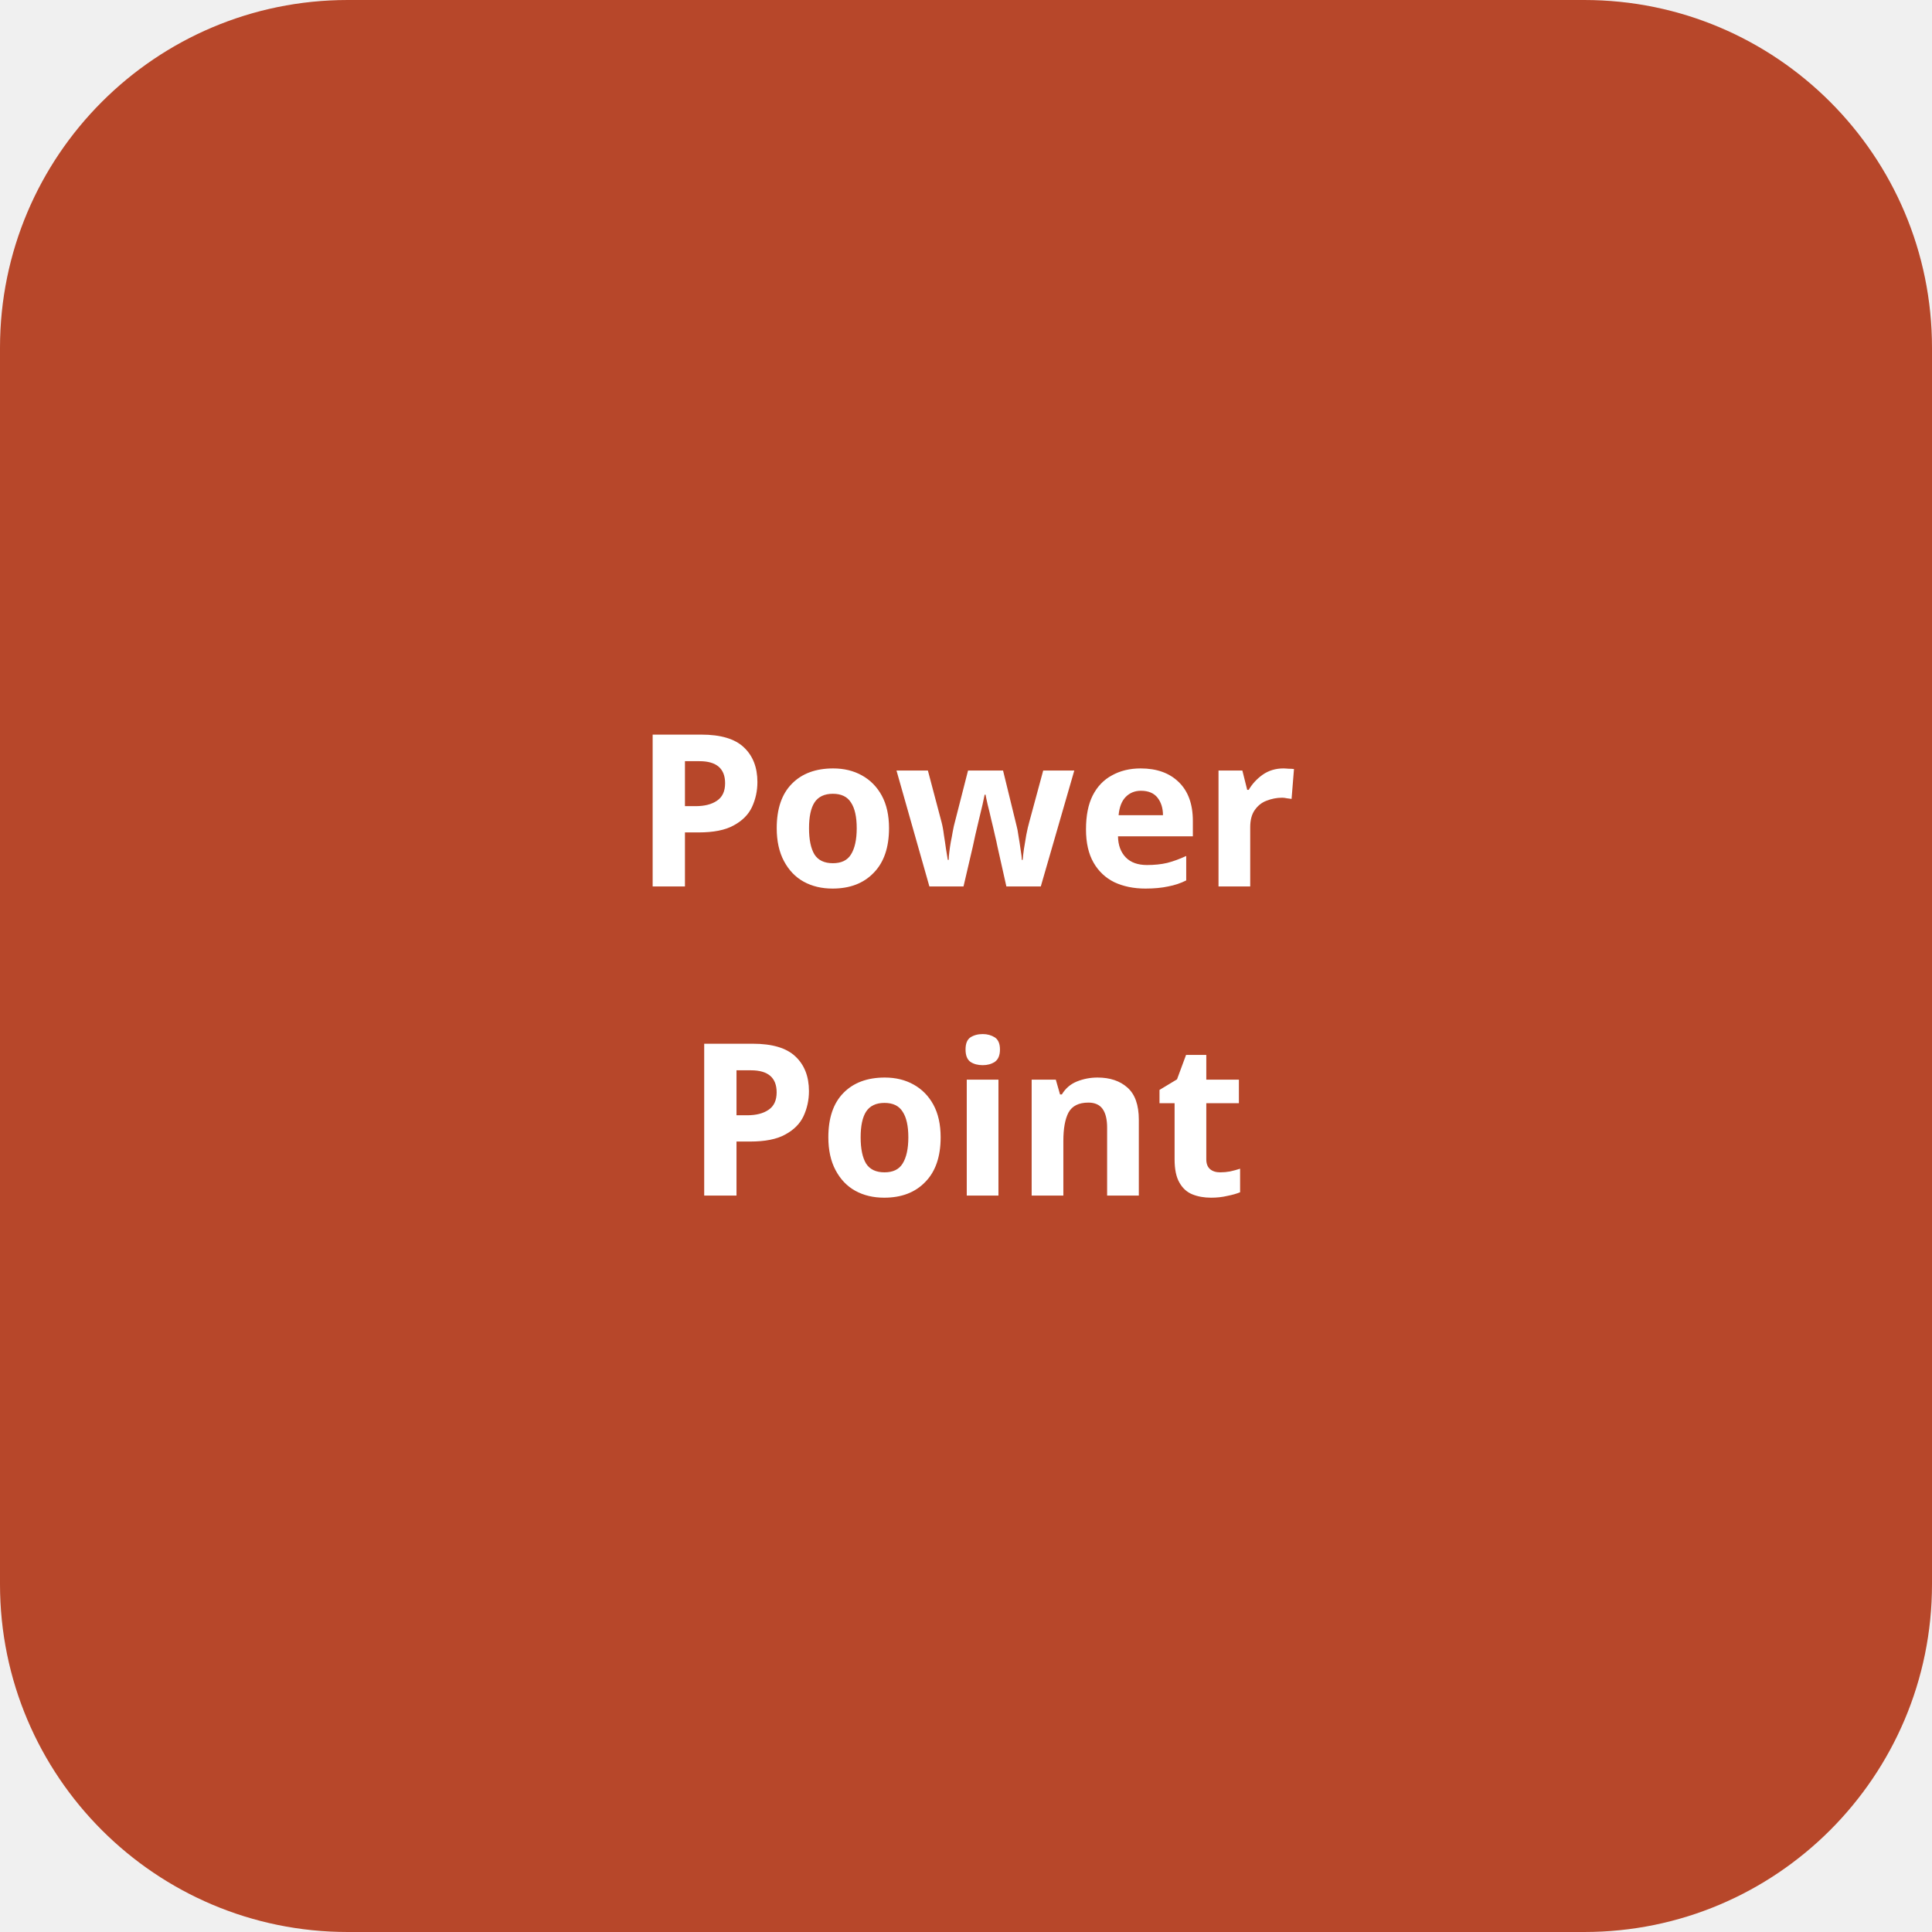
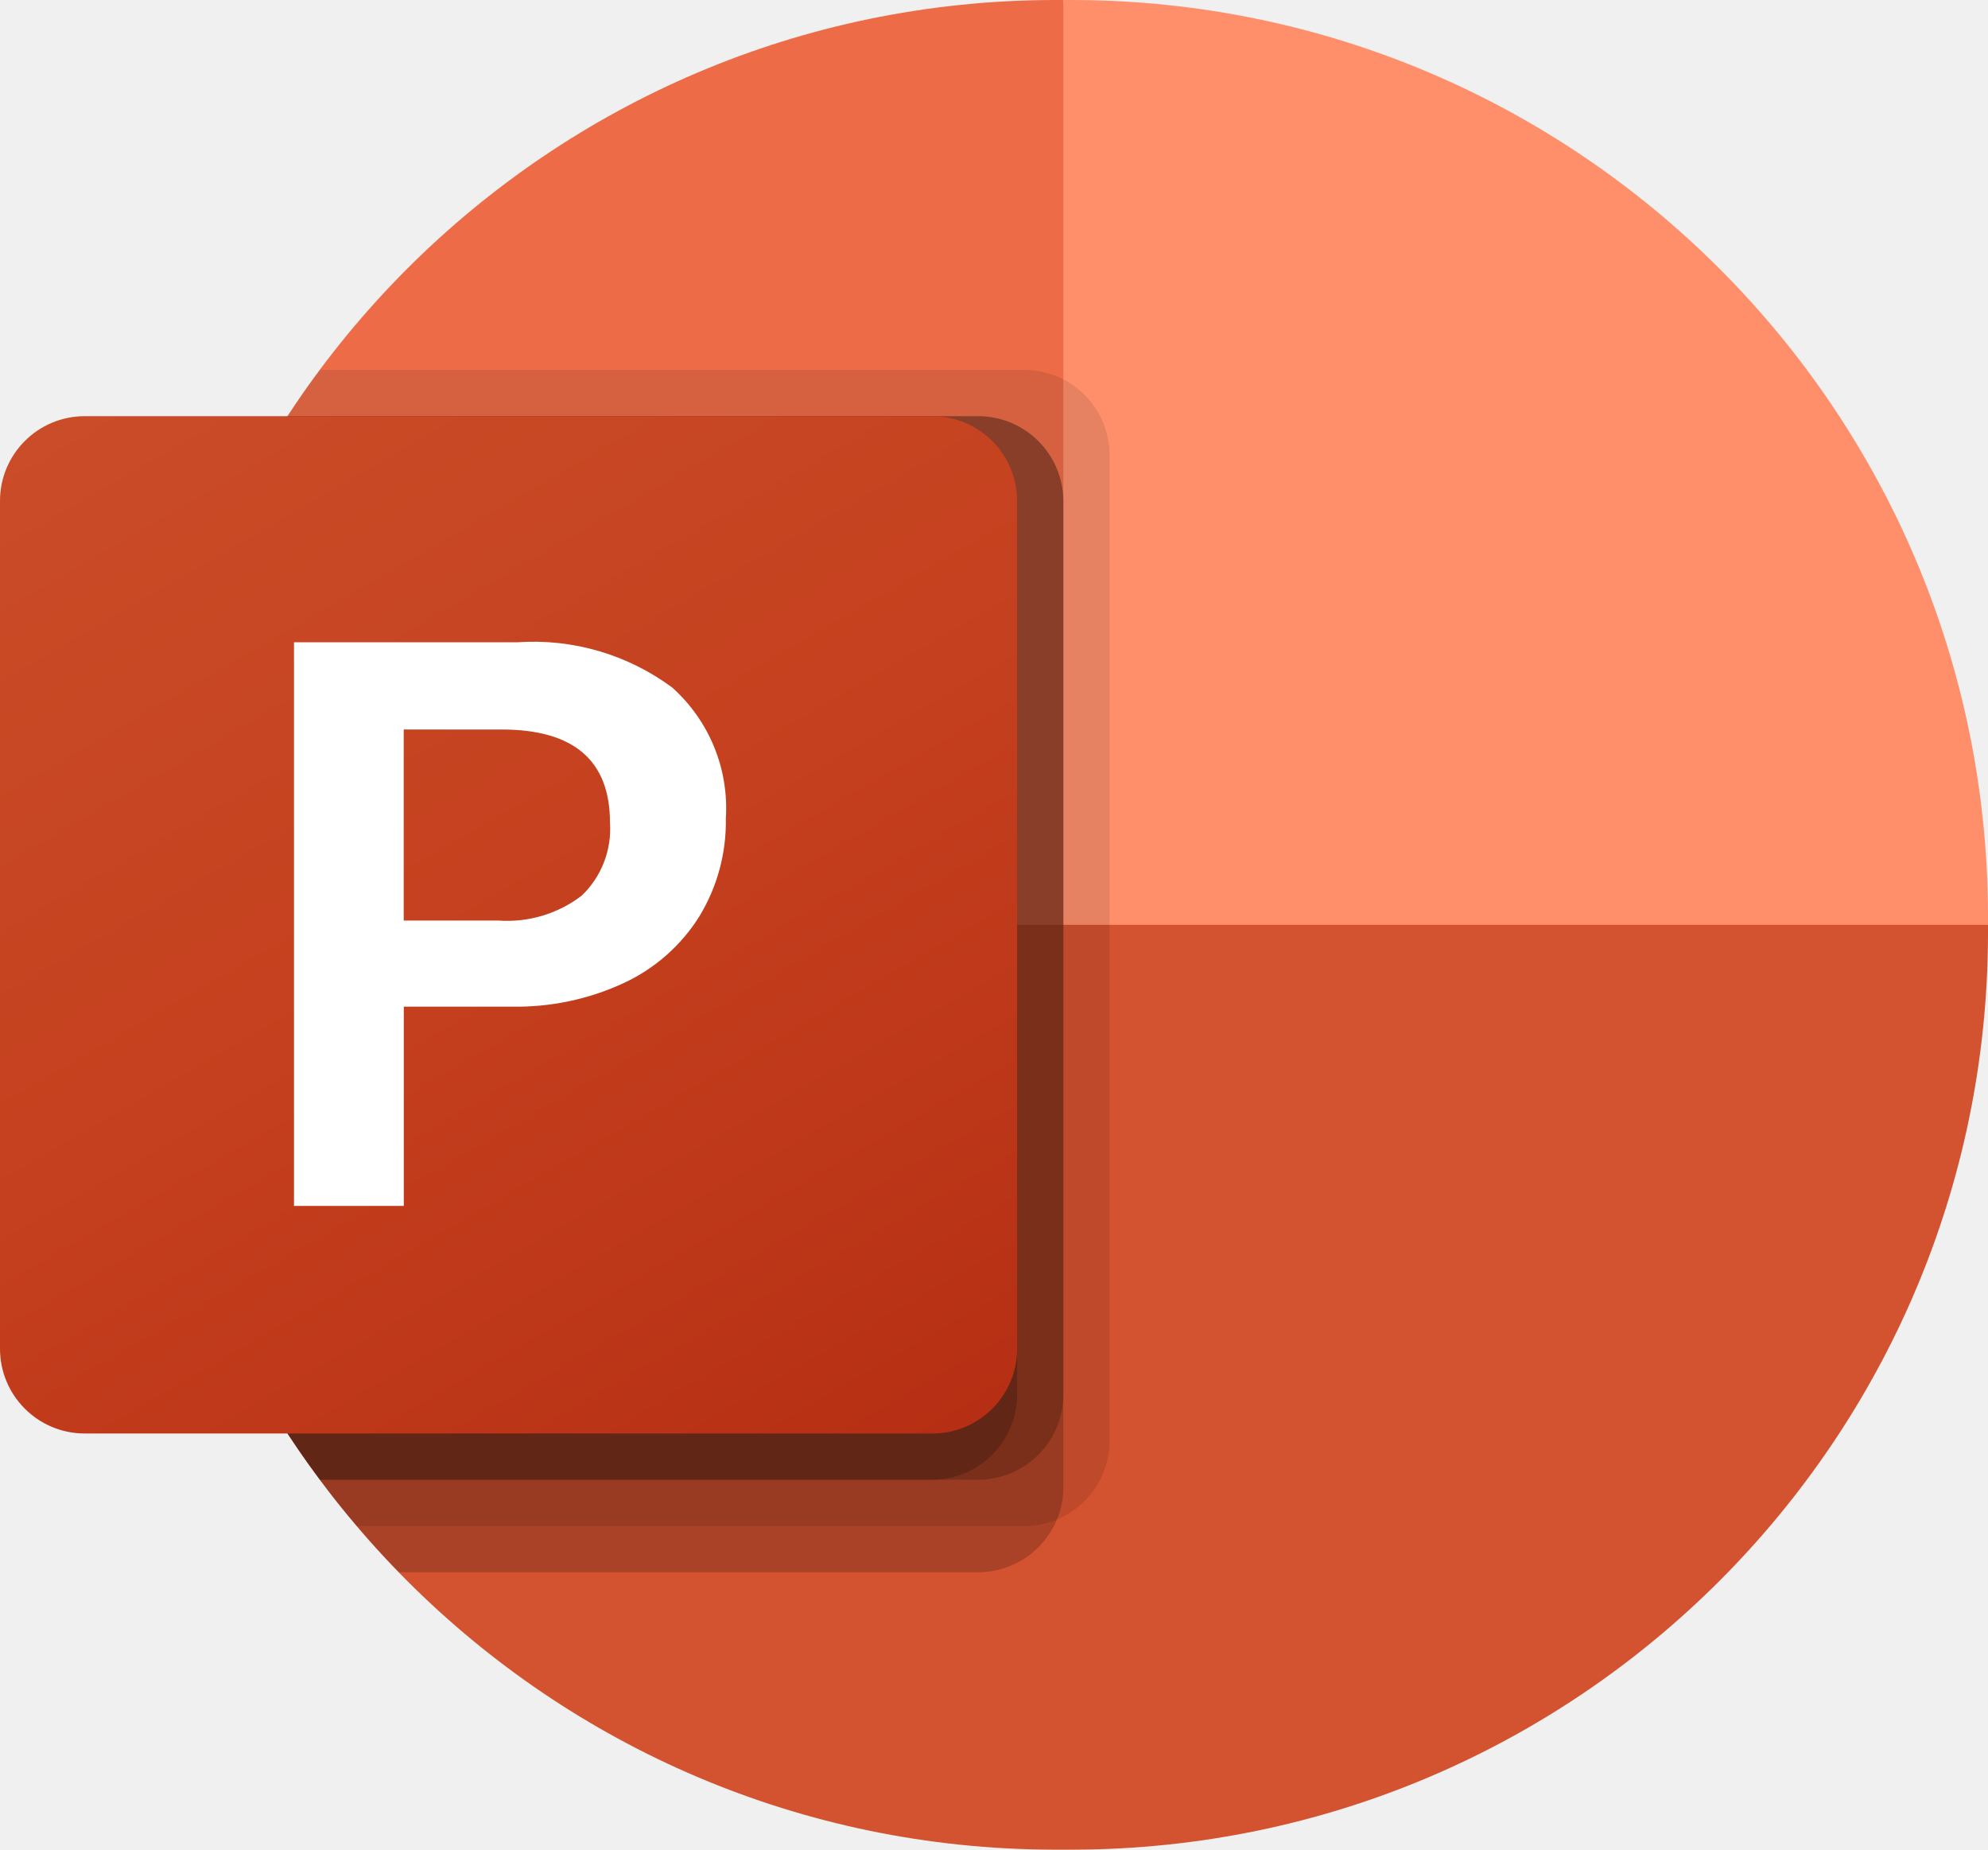
- <svg xmlns="http://www.w3.org/2000/svg" viewBox="0 0 100 100">
-   <rect width="100" height="100" rx="18" ry="18" fill="#B7472A" />
-   <text x="50" y="42" dominant-baseline="middle" text-anchor="middle" font-family="system-ui, sans-serif" font-weight="700" font-size="11" fill="white">Power</text>
-   <text x="50" y="58" dominant-baseline="middle" text-anchor="middle" font-family="system-ui, sans-serif" font-weight="700" font-size="11" fill="white">Point</text>
+ <svg xmlns="http://www.w3.org/2000/svg" version="1.1" id="Livello_1" x="0px" y="0px" viewBox="0 0 1919.95 1786" enable-background="new 0 0 1919.95 1786" xml:space="preserve">
+   <path fill="#ED6C47" d="M1160.9,982.3L1026.95,0h-10.002C529.872,1.422,135.372,395.922,133.95,882.998V893L1160.9,982.3z" />
+   <path fill="#FF8F6B" d="M1036.952,0h-10.002v893l446.5,178.6l446.5-178.6v-10.002C1918.528,395.922,1524.028,1.422,1036.952,0z" />
+   <path fill="#D35230" d="M1919.95,893v9.823c-1.398,487.185-395.992,881.779-883.177,883.177h-19.646  c-487.185-1.398-881.779-395.992-883.177-883.177V893H1919.95z" />
+   <path opacity="0.1" enable-background="new    " d="M1071.6,438.909v952.831c-0.222,33.109-20.286,62.852-50.901,75.458  c-9.748,4.123-20.224,6.249-30.809,6.251H344.698c-12.502-14.288-24.557-29.469-35.72-44.65  c-113.755-151.749-175.176-336.324-175.028-525.977v-19.646c-0.261-171.062,49.733-338.433,143.773-481.327  c9.823-15.181,20.092-30.362,31.255-44.65h680.912C1034.876,357.54,1071.26,393.924,1071.6,438.909z" />
+   <path opacity="0.2" enable-background="new    " d="M1026.95,483.56v952.831c-0.002,10.584-2.128,21.061-6.251,30.808  c-12.606,30.615-42.35,50.679-75.459,50.901H385.329c-14.127-14.342-27.682-29.237-40.632-44.65  c-12.502-14.288-24.557-29.469-35.72-44.65c-113.755-151.749-175.176-336.325-175.028-525.977v-19.646  c-0.261-171.062,49.733-338.433,143.773-481.327H945.24C990.226,402.19,1026.61,438.574,1026.95,483.56z" />
+   <path opacity="0.2" enable-background="new    " d="M1026.95,483.56v863.531c-0.34,44.985-36.724,81.369-81.709,81.71H308.978  c-113.755-151.749-175.176-336.325-175.028-525.977v-19.646c-0.261-171.062,49.733-338.433,143.773-481.327H945.24  C990.226,402.19,1026.61,438.574,1026.95,483.56z" />
+   <path opacity="0.2" enable-background="new    " d="M982.3,483.56v863.531c-0.34,44.985-36.724,81.369-81.709,81.71H308.978  c-113.755-151.749-175.176-336.325-175.028-525.977v-19.646c-0.261-171.062,49.733-338.433,143.773-481.327h622.867  C945.576,402.19,981.96,438.574,982.3,483.56z" />
+   <linearGradient id="SVGID_1_" gradientUnits="userSpaceOnUse" x1="170.645" y1="1450.101" x2="811.655" y2="339.899" gradientTransform="matrix(1 0 0 -1 0 1788)">
+     <stop offset="0" style="stop-color:#CA4C28" />
+     <stop offset="0.5" style="stop-color:#C5401E" />
+     <stop offset="1" style="stop-color:#B62F14" />
+   </linearGradient>
+   <path fill="url(#SVGID_1_)" d="M81.843,401.85h818.613c45.201,0,81.843,36.643,81.843,81.843v818.613  c0,45.201-36.643,81.844-81.843,81.844H81.843C36.643,1384.15,0,1347.507,0,1302.307V483.693C0,438.493,36.643,401.85,81.843,401.85  z" />
+   <path fill="#FFFFFF" d="M500.08,620.144c53.289-3.596,106.119,11.883,149.042,43.668c35.8,31.961,54.929,78.599,51.883,126.493  c0.585,33.294-8.287,66.071-25.584,94.524c-17.512,27.964-42.742,50.263-72.646,64.207c-34.187,15.9-71.564,23.751-109.259,22.95  H389.973v192.441H283.929V620.144H500.08z M389.884,888.848h91.265c28.933,2.125,57.641-6.438,80.683-24.066  c19.058-18.282,29.047-44.063,27.281-70.413c0-59.98-34.857-89.97-104.57-89.97h-94.658V888.848z" />
</svg>
